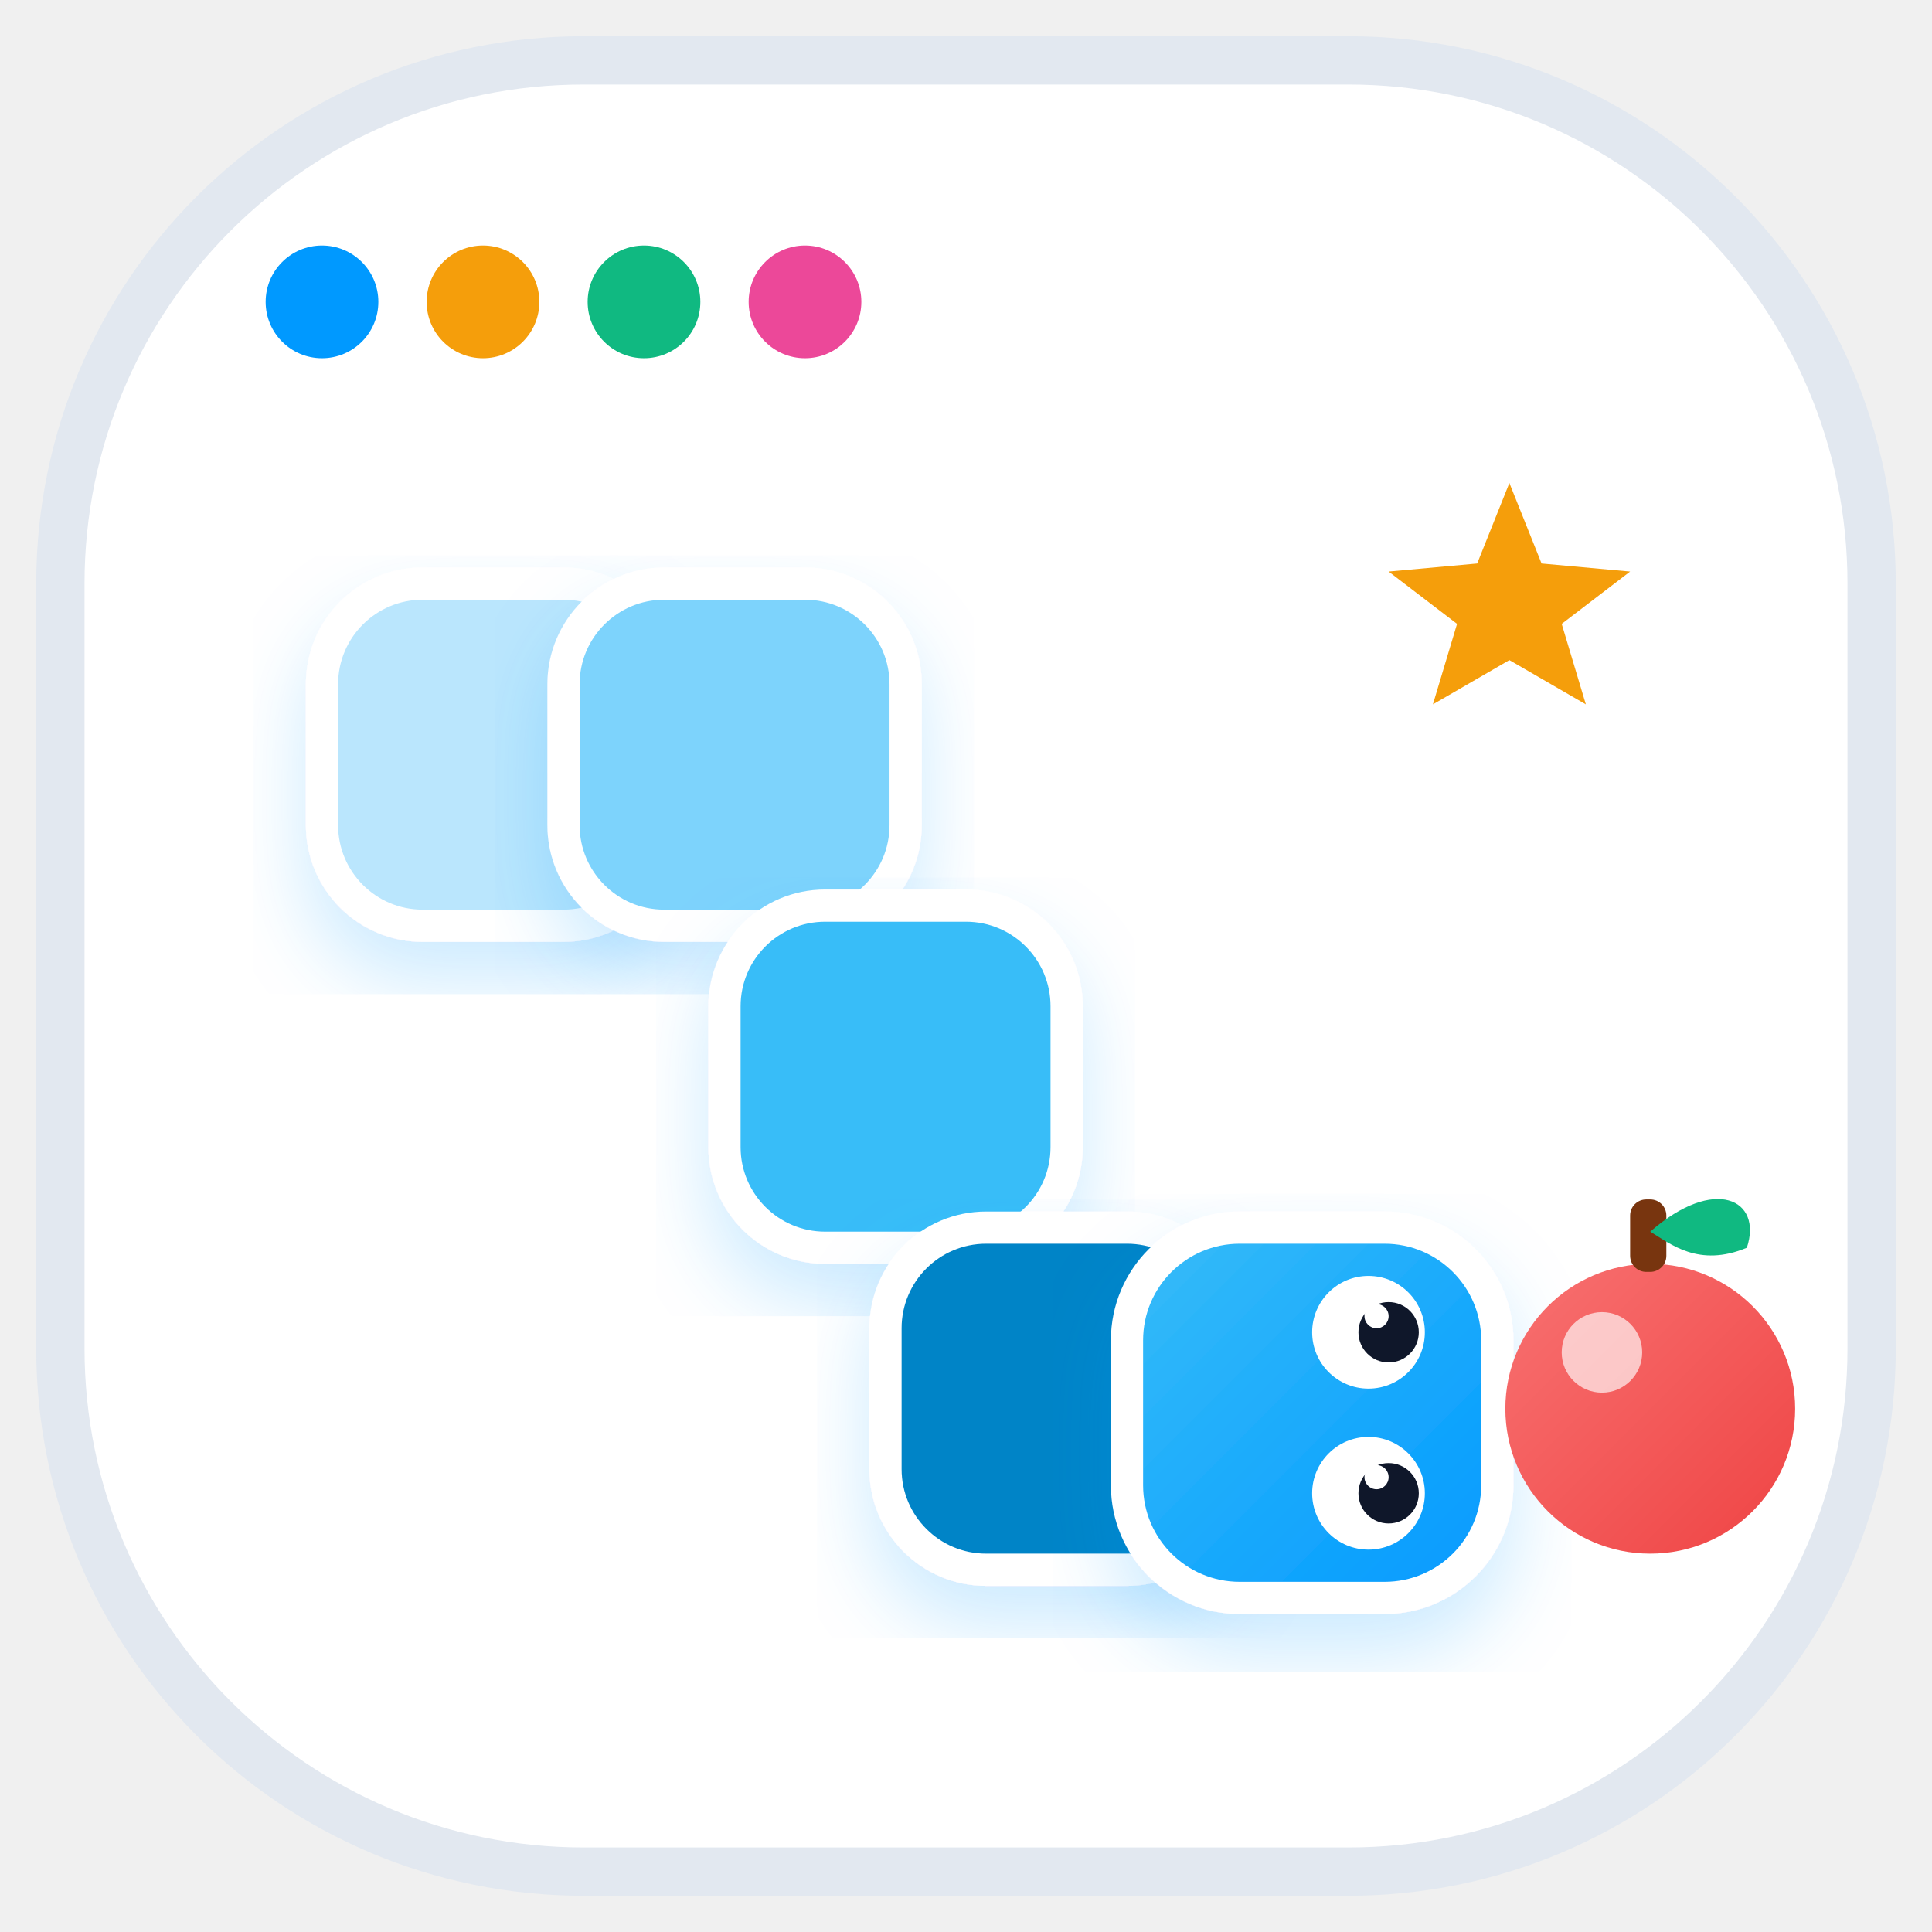
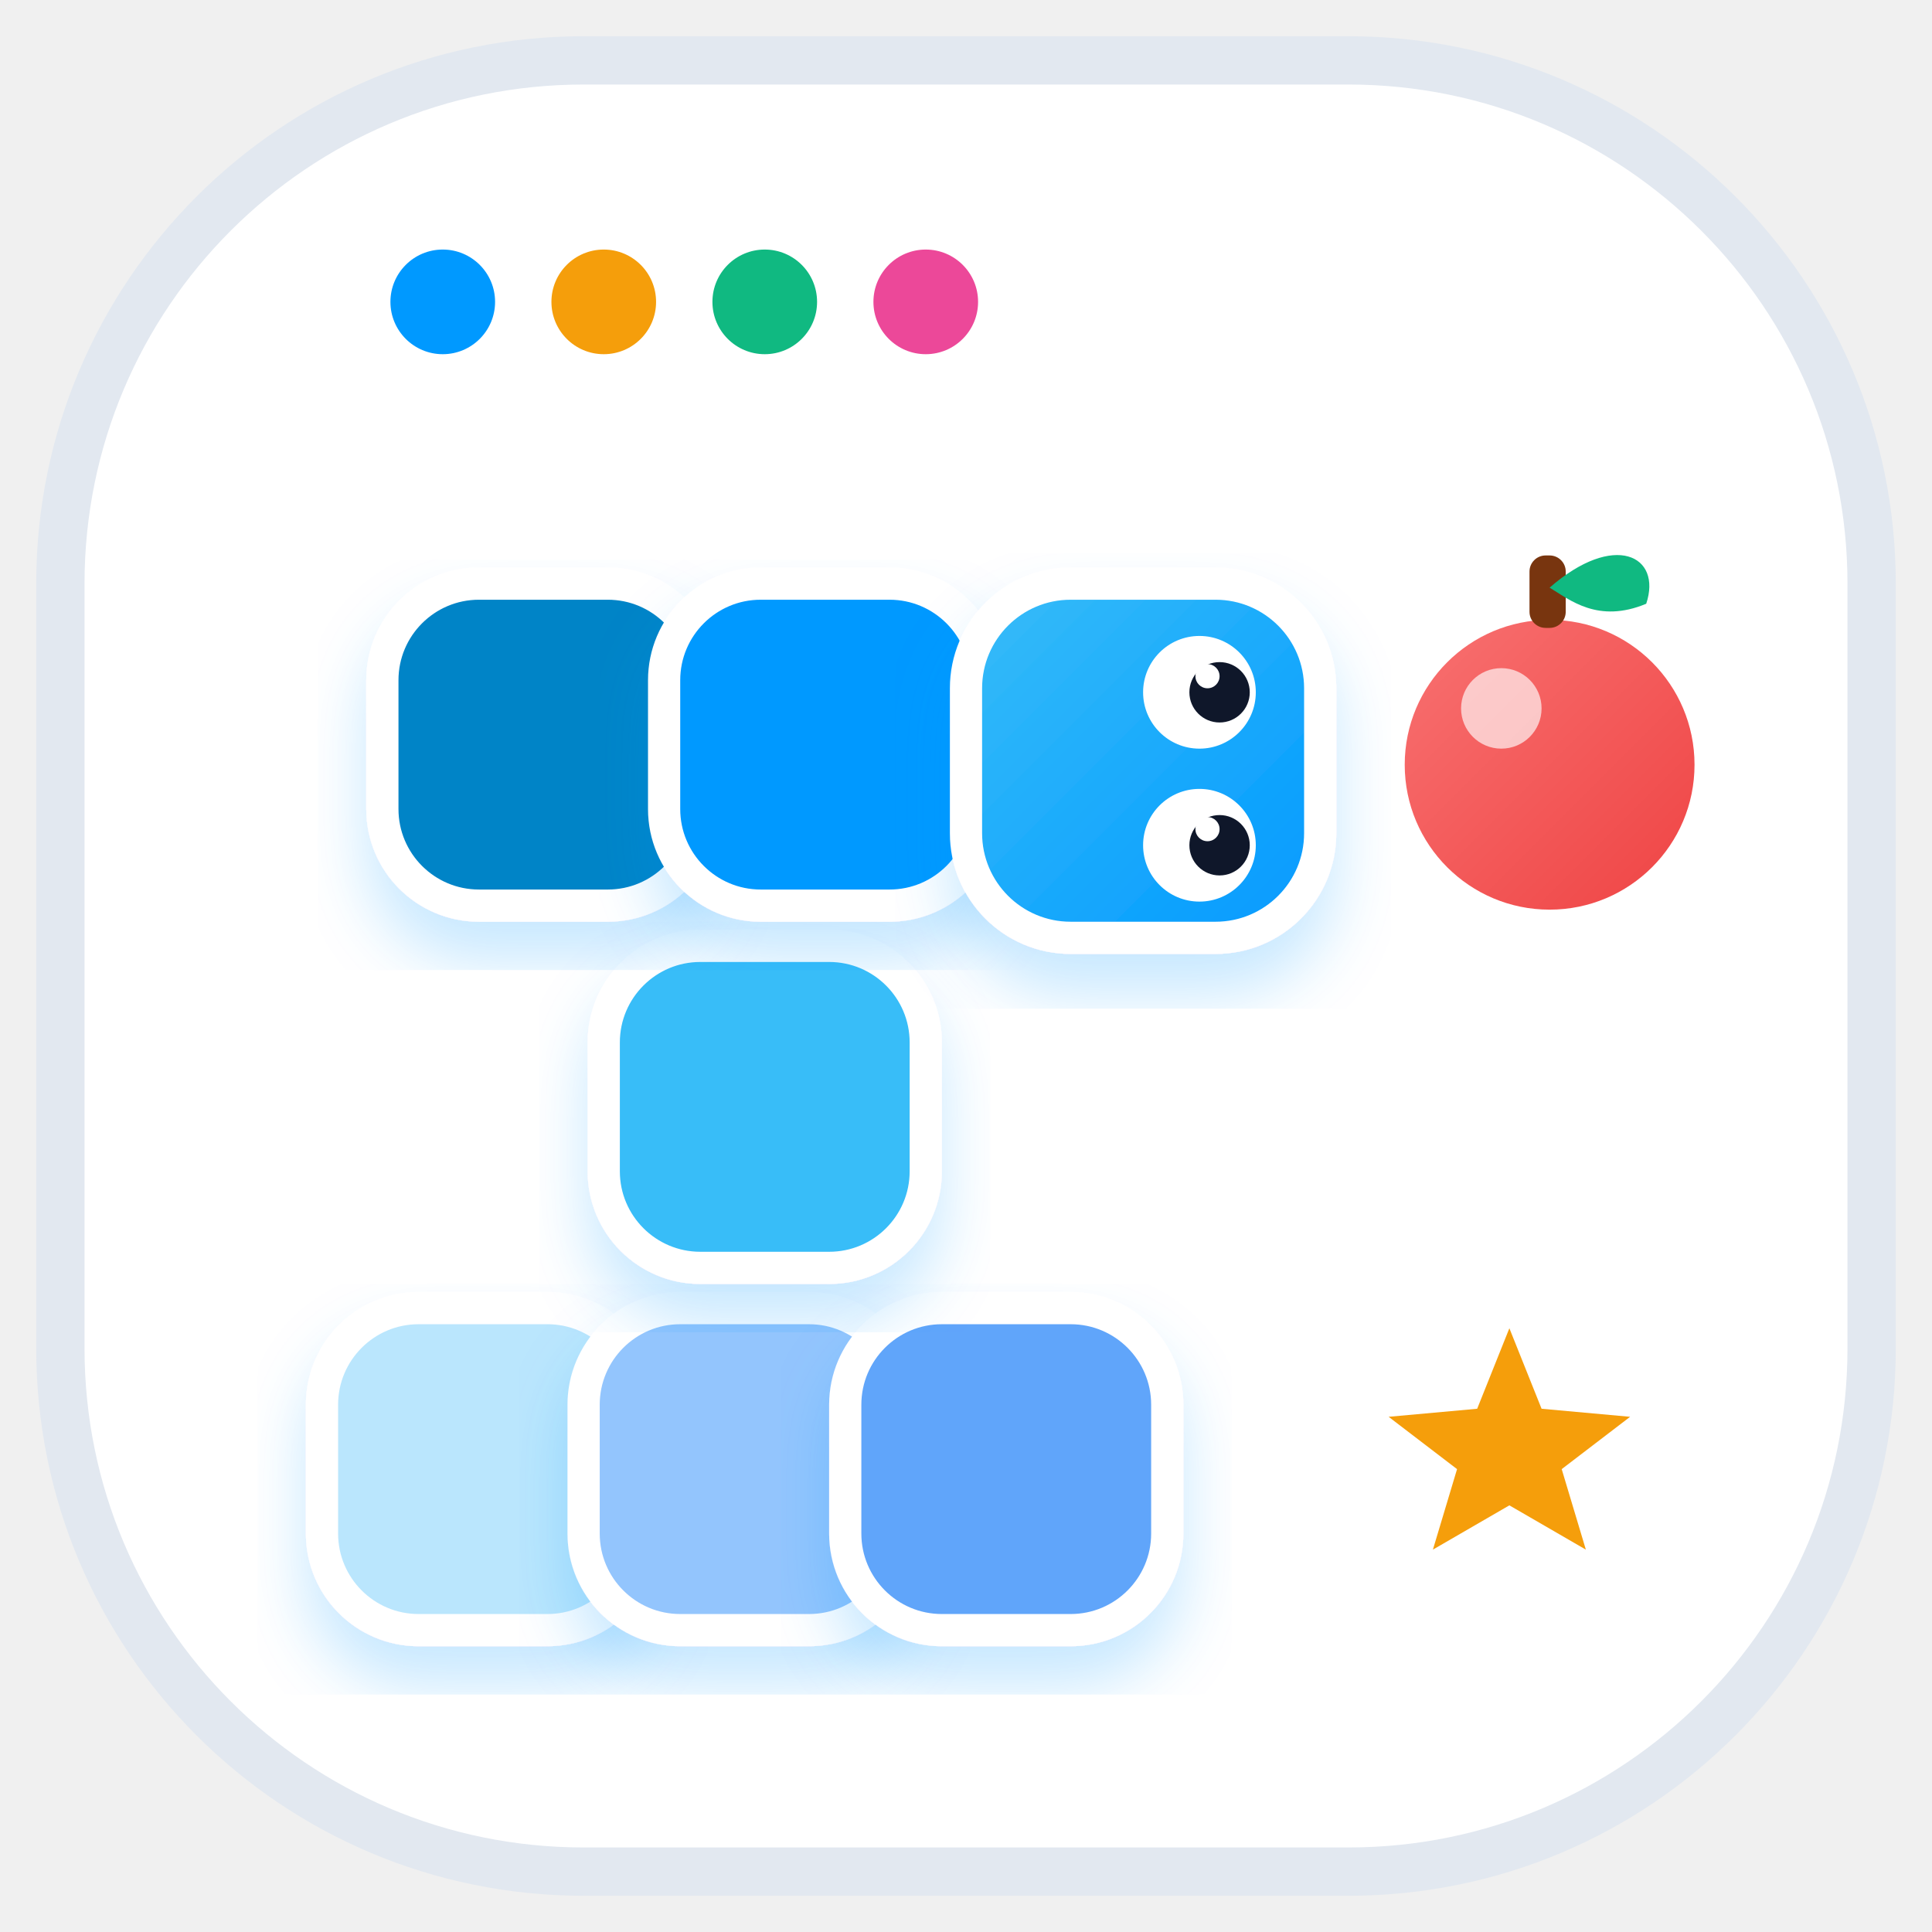
<svg xmlns="http://www.w3.org/2000/svg" viewBox="0 0 48 48" width="48" height="48" version="1.1">
  <defs>
    <linearGradient id="headGrad" x1="0%" y1="0%" x2="100%" y2="100%">
      <stop offset="0%" stop-color="#38BDF8" />
      <stop offset="100%" stop-color="#0099FF" />
    </linearGradient>
    <linearGradient id="appleGrad" x1="0%" y1="0%" x2="100%" y2="100%">
      <stop offset="0%" stop-color="#F87171" />
      <stop offset="100%" stop-color="#EF4444" />
    </linearGradient>
    <filter id="tileShadow" x="-20%" y="-20%" width="140%" height="140%">
-       <feDropShadow dx="0" dy="1" stdDeviation="1" flood-color="#0099FF" flood-opacity="0.2" />
+       <feDropShadow dx="0" dy="1" stdDeviation="0.8" flood-color="#0099FF" flood-opacity="0.22" />
    </filter>
  </defs>
  <rect x="1.5" y="1.5" width="45" height="45" rx="13" fill="#FFFFFF" stroke="#E2E8F0" stroke-width="1.2" />
-   <circle cx="8" cy="7.5" r="1.4" fill="#0099FF" />
-   <circle cx="12" cy="7.5" r="1.4" fill="#F59E0B" />
-   <circle cx="16" cy="7.5" r="1.4" fill="#10B981" />
-   <circle cx="20" cy="7.5" r="1.4" fill="#EC4899" />
-   <rect x="8" y="14.5" width="8.5" height="8.5" rx="2.5" fill="#BAE6FD" stroke="#FFFFFF" stroke-width="0.8" filter="url(#tileShadow)" />
-   <rect x="14" y="14.5" width="8.5" height="8.5" rx="2.5" fill="#7DD3FC" stroke="#FFFFFF" stroke-width="0.8" filter="url(#tileShadow)" />
-   <rect x="18" y="22.5" width="8.5" height="8.5" rx="2.5" fill="#38BDF8" stroke="#FFFFFF" stroke-width="0.8" filter="url(#tileShadow)" />
-   <rect x="22" y="30.5" width="8.5" height="8.5" rx="2.5" fill="#0284C7" stroke="#FFFFFF" stroke-width="0.8" filter="url(#tileShadow)" />
-   <rect x="28" y="30.5" width="9.2" height="9.2" rx="2.8" fill="url(#headGrad)" stroke="#FFFFFF" stroke-width="0.8" filter="url(#tileShadow)" />
-   <circle cx="34" cy="33.1" r="1.4" fill="#FFFFFF" />
-   <circle cx="34.5" cy="33.1" r="0.75" fill="#0F172A" />
-   <circle cx="34.2" cy="32.7" r="0.3" fill="#FFFFFF" />
-   <circle cx="34" cy="37.1" r="1.4" fill="#FFFFFF" />
-   <circle cx="34.5" cy="37.1" r="0.75" fill="#0F172A" />
-   <circle cx="34.2" cy="36.7" r="0.3" fill="#FFFFFF" />
-   <circle cx="41" cy="35" r="3.6" fill="url(#appleGrad)" />
-   <circle cx="39.8" cy="33.6" r="1.0" fill="#FFFFFF" opacity="0.65" />
-   <rect x="40.5" y="29.8" width="0.9" height="1.8" rx="0.4" fill="#78350F" />
-   <path d="M41 30.6 C42.6 29.2 43.8 29.8 43.4 31.0 C42.2 31.5 41.5 30.9 41 30.6 Z" fill="#10B981" />
-   <path d="M37.5 12 L38.3 14.0 L40.5 14.2 L38.8 15.5 L39.4 17.5 L37.5 16.4 L35.6 17.5 L36.2 15.5 L34.5 14.2 L36.7 14.0 Z" fill="#F59E0B" />
+   <circle cx="11" cy="7.5" r="1.3" fill="#0099FF" />
+   <circle cx="15" cy="7.5" r="1.3" fill="#F59E0B" />
+   <circle cx="19" cy="7.5" r="1.3" fill="#10B981" />
+   <circle cx="23" cy="7.5" r="1.3" fill="#EC4899" />
+   <rect x="8" y="32.5" width="8" height="8" rx="2.4" fill="#BAE6FD" stroke="#FFFFFF" stroke-width="0.8" filter="url(#tileShadow)" />
+   <rect x="14.5" y="32.5" width="8" height="8" rx="2.4" fill="#93C5FD" stroke="#FFFFFF" stroke-width="0.8" filter="url(#tileShadow)" />
+   <rect x="21" y="32.5" width="8" height="8" rx="2.4" fill="#60A5FA" stroke="#FFFFFF" stroke-width="0.8" filter="url(#tileShadow)" />
+   <rect x="15" y="23.5" width="8" height="8" rx="2.4" fill="#38BDF8" stroke="#FFFFFF" stroke-width="0.8" filter="url(#tileShadow)" />
+   <rect x="9.5" y="14.5" width="8" height="8" rx="2.4" fill="#0284C7" stroke="#FFFFFF" stroke-width="0.8" filter="url(#tileShadow)" />
+   <rect x="16.5" y="14.5" width="8" height="8" rx="2.4" fill="#0099FF" stroke="#FFFFFF" stroke-width="0.8" filter="url(#tileShadow)" />
+   <rect x="24" y="14.5" width="8.8" height="8.8" rx="2.6" fill="url(#headGrad)" stroke="#FFFFFF" stroke-width="0.8" filter="url(#tileShadow)" />
+   <circle cx="29.8" cy="17.2" r="1.4" fill="#FFFFFF" />
+   <circle cx="30.3" cy="17.2" r="0.75" fill="#0F172A" />
+   <circle cx="30.0" cy="16.8" r="0.3" fill="#FFFFFF" />
+   <circle cx="29.8" cy="21.0" r="1.4" fill="#FFFFFF" />
+   <circle cx="30.3" cy="21.0" r="0.75" fill="#0F172A" />
+   <circle cx="30.0" cy="20.6" r="0.3" fill="#FFFFFF" />
+   <circle cx="38.5" cy="19" r="3.6" fill="url(#appleGrad)" />
+   <circle cx="37.3" cy="17.6" r="1.0" fill="#FFFFFF" opacity="0.65" />
+   <rect x="38.0" y="13.8" width="0.9" height="1.8" rx="0.4" fill="#78350F" />
+   <path d="M38.5 14.6 C40.1 13.2 41.3 13.8 40.9 15.0 C39.7 15.5 39.0 14.9 38.5 14.6 Z" fill="#10B981" />
+   <path d="M37.5 33 L38.3 35.0 L40.5 35.2 L38.8 36.5 L39.4 38.5 L37.5 37.4 L35.6 38.5 L36.2 36.5 L34.5 35.2 L36.7 35.0 Z" fill="#F59E0B" />
</svg>
